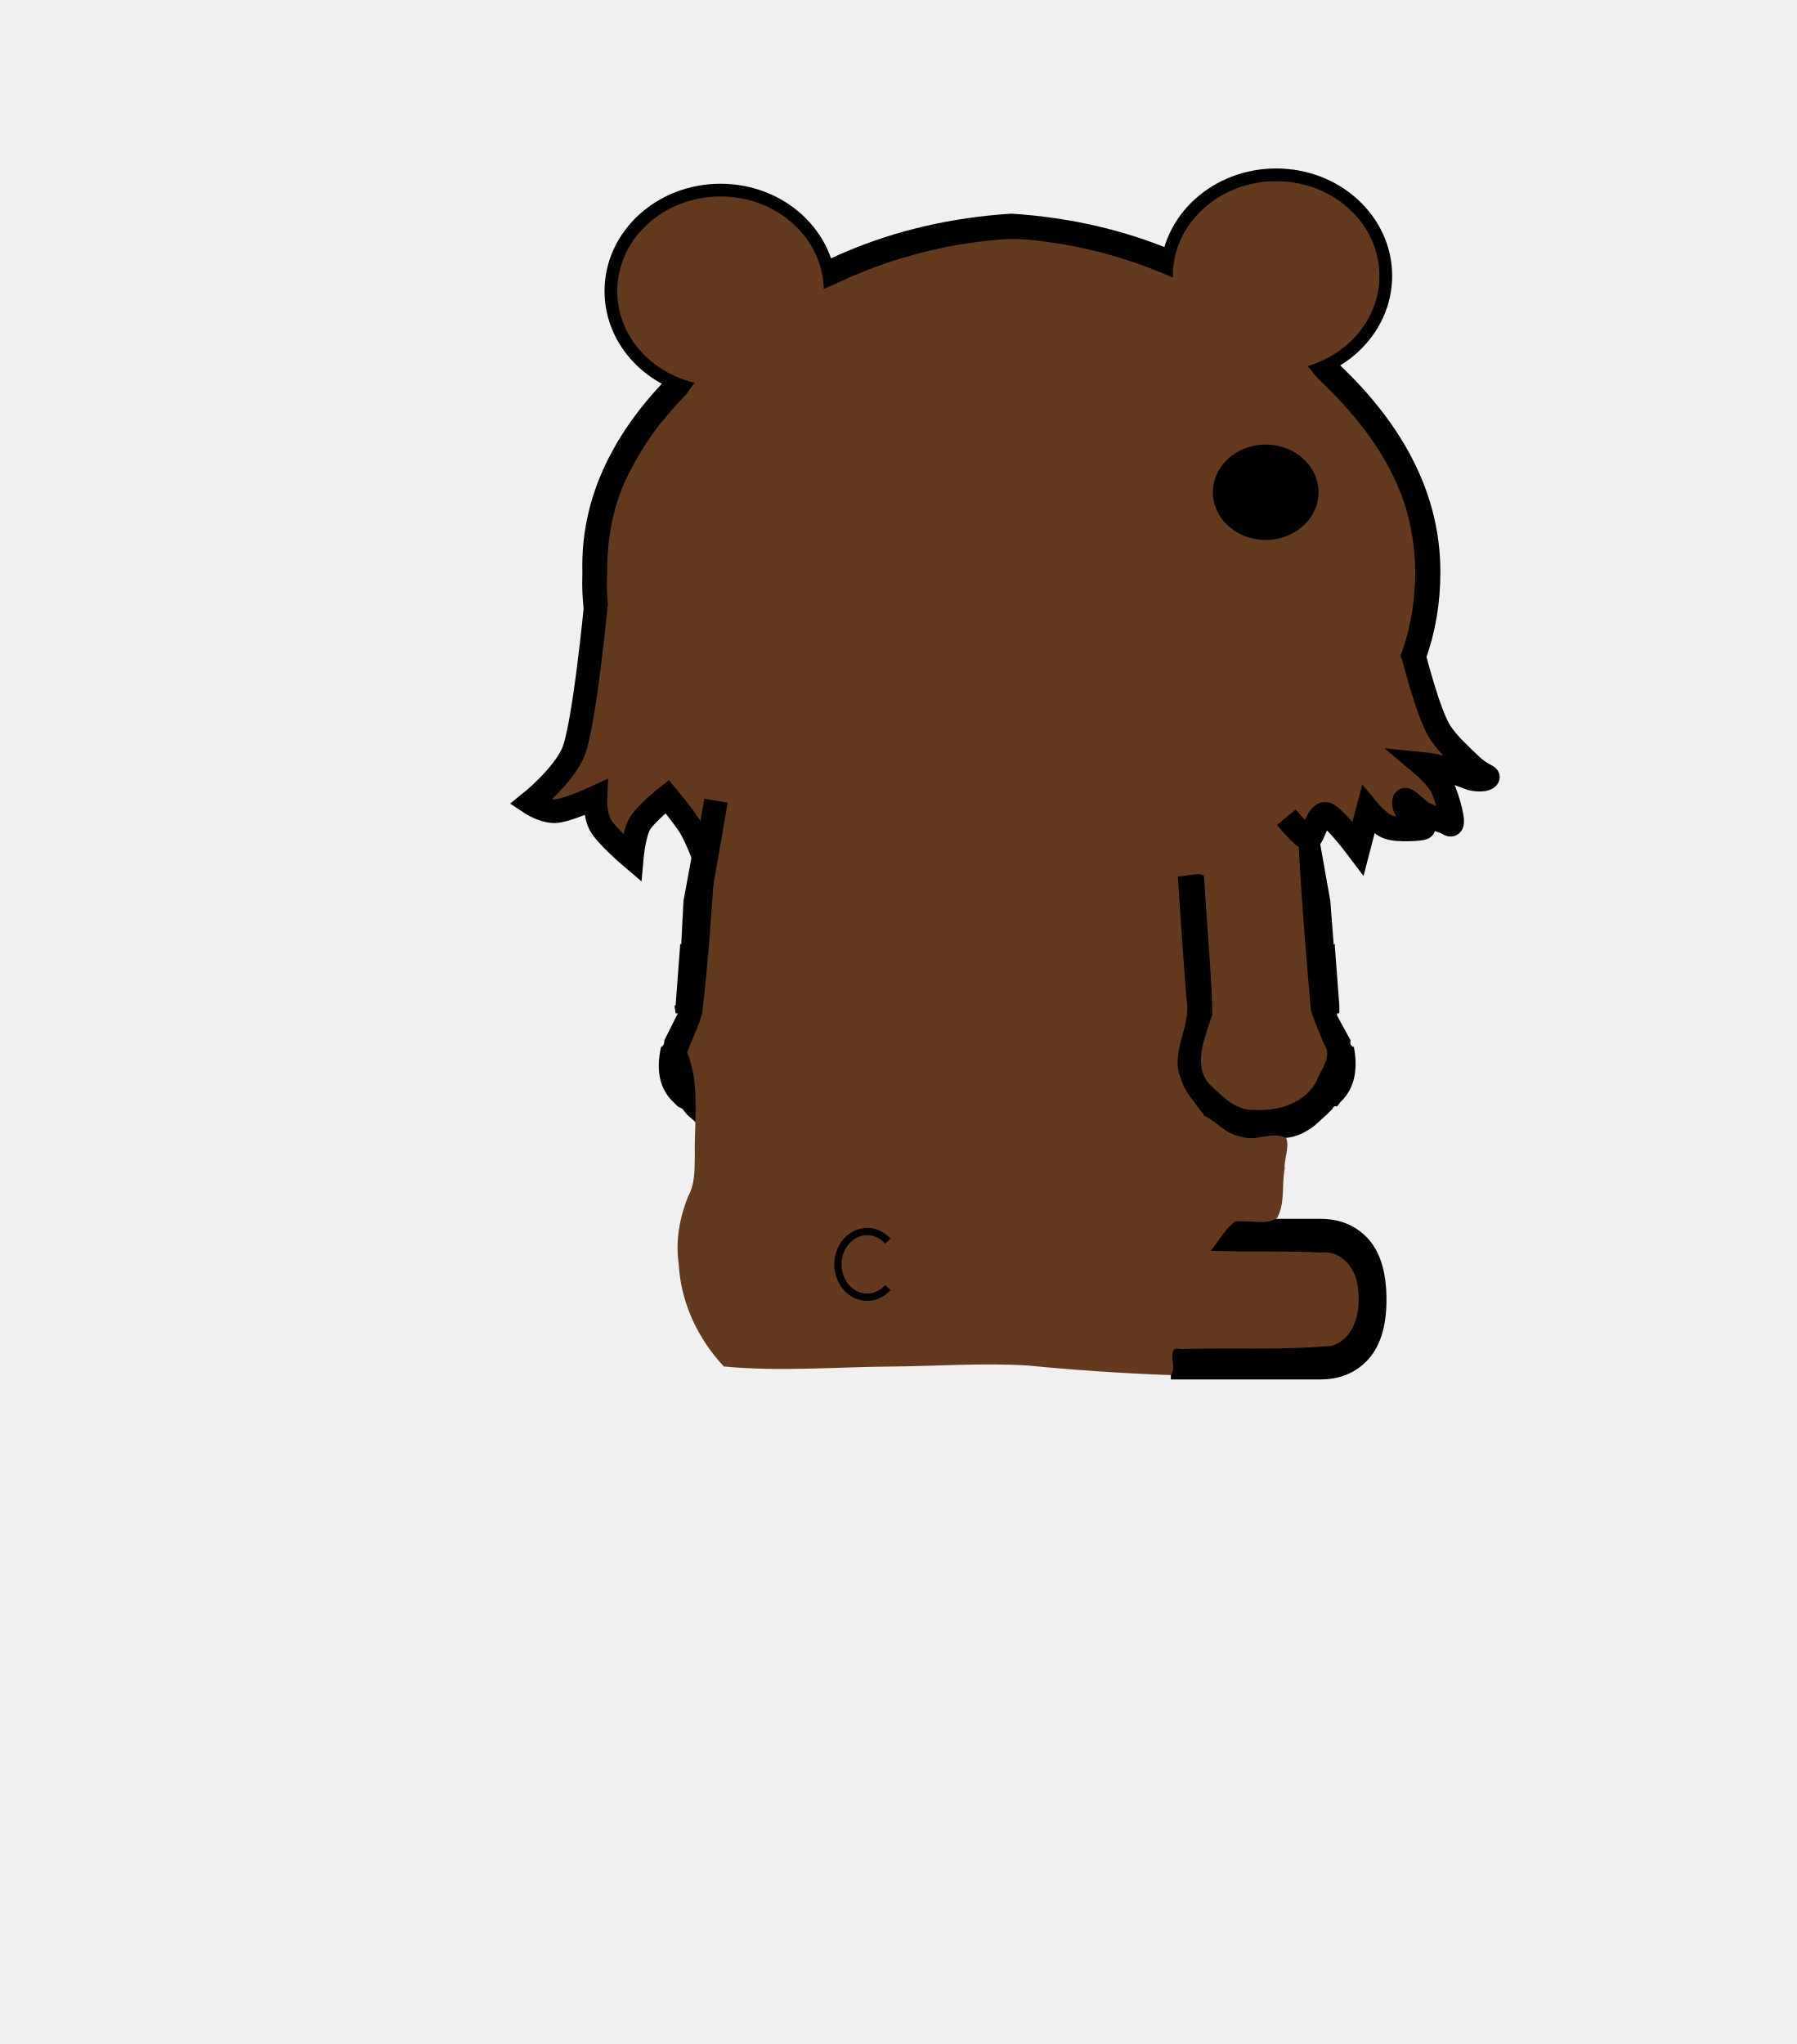
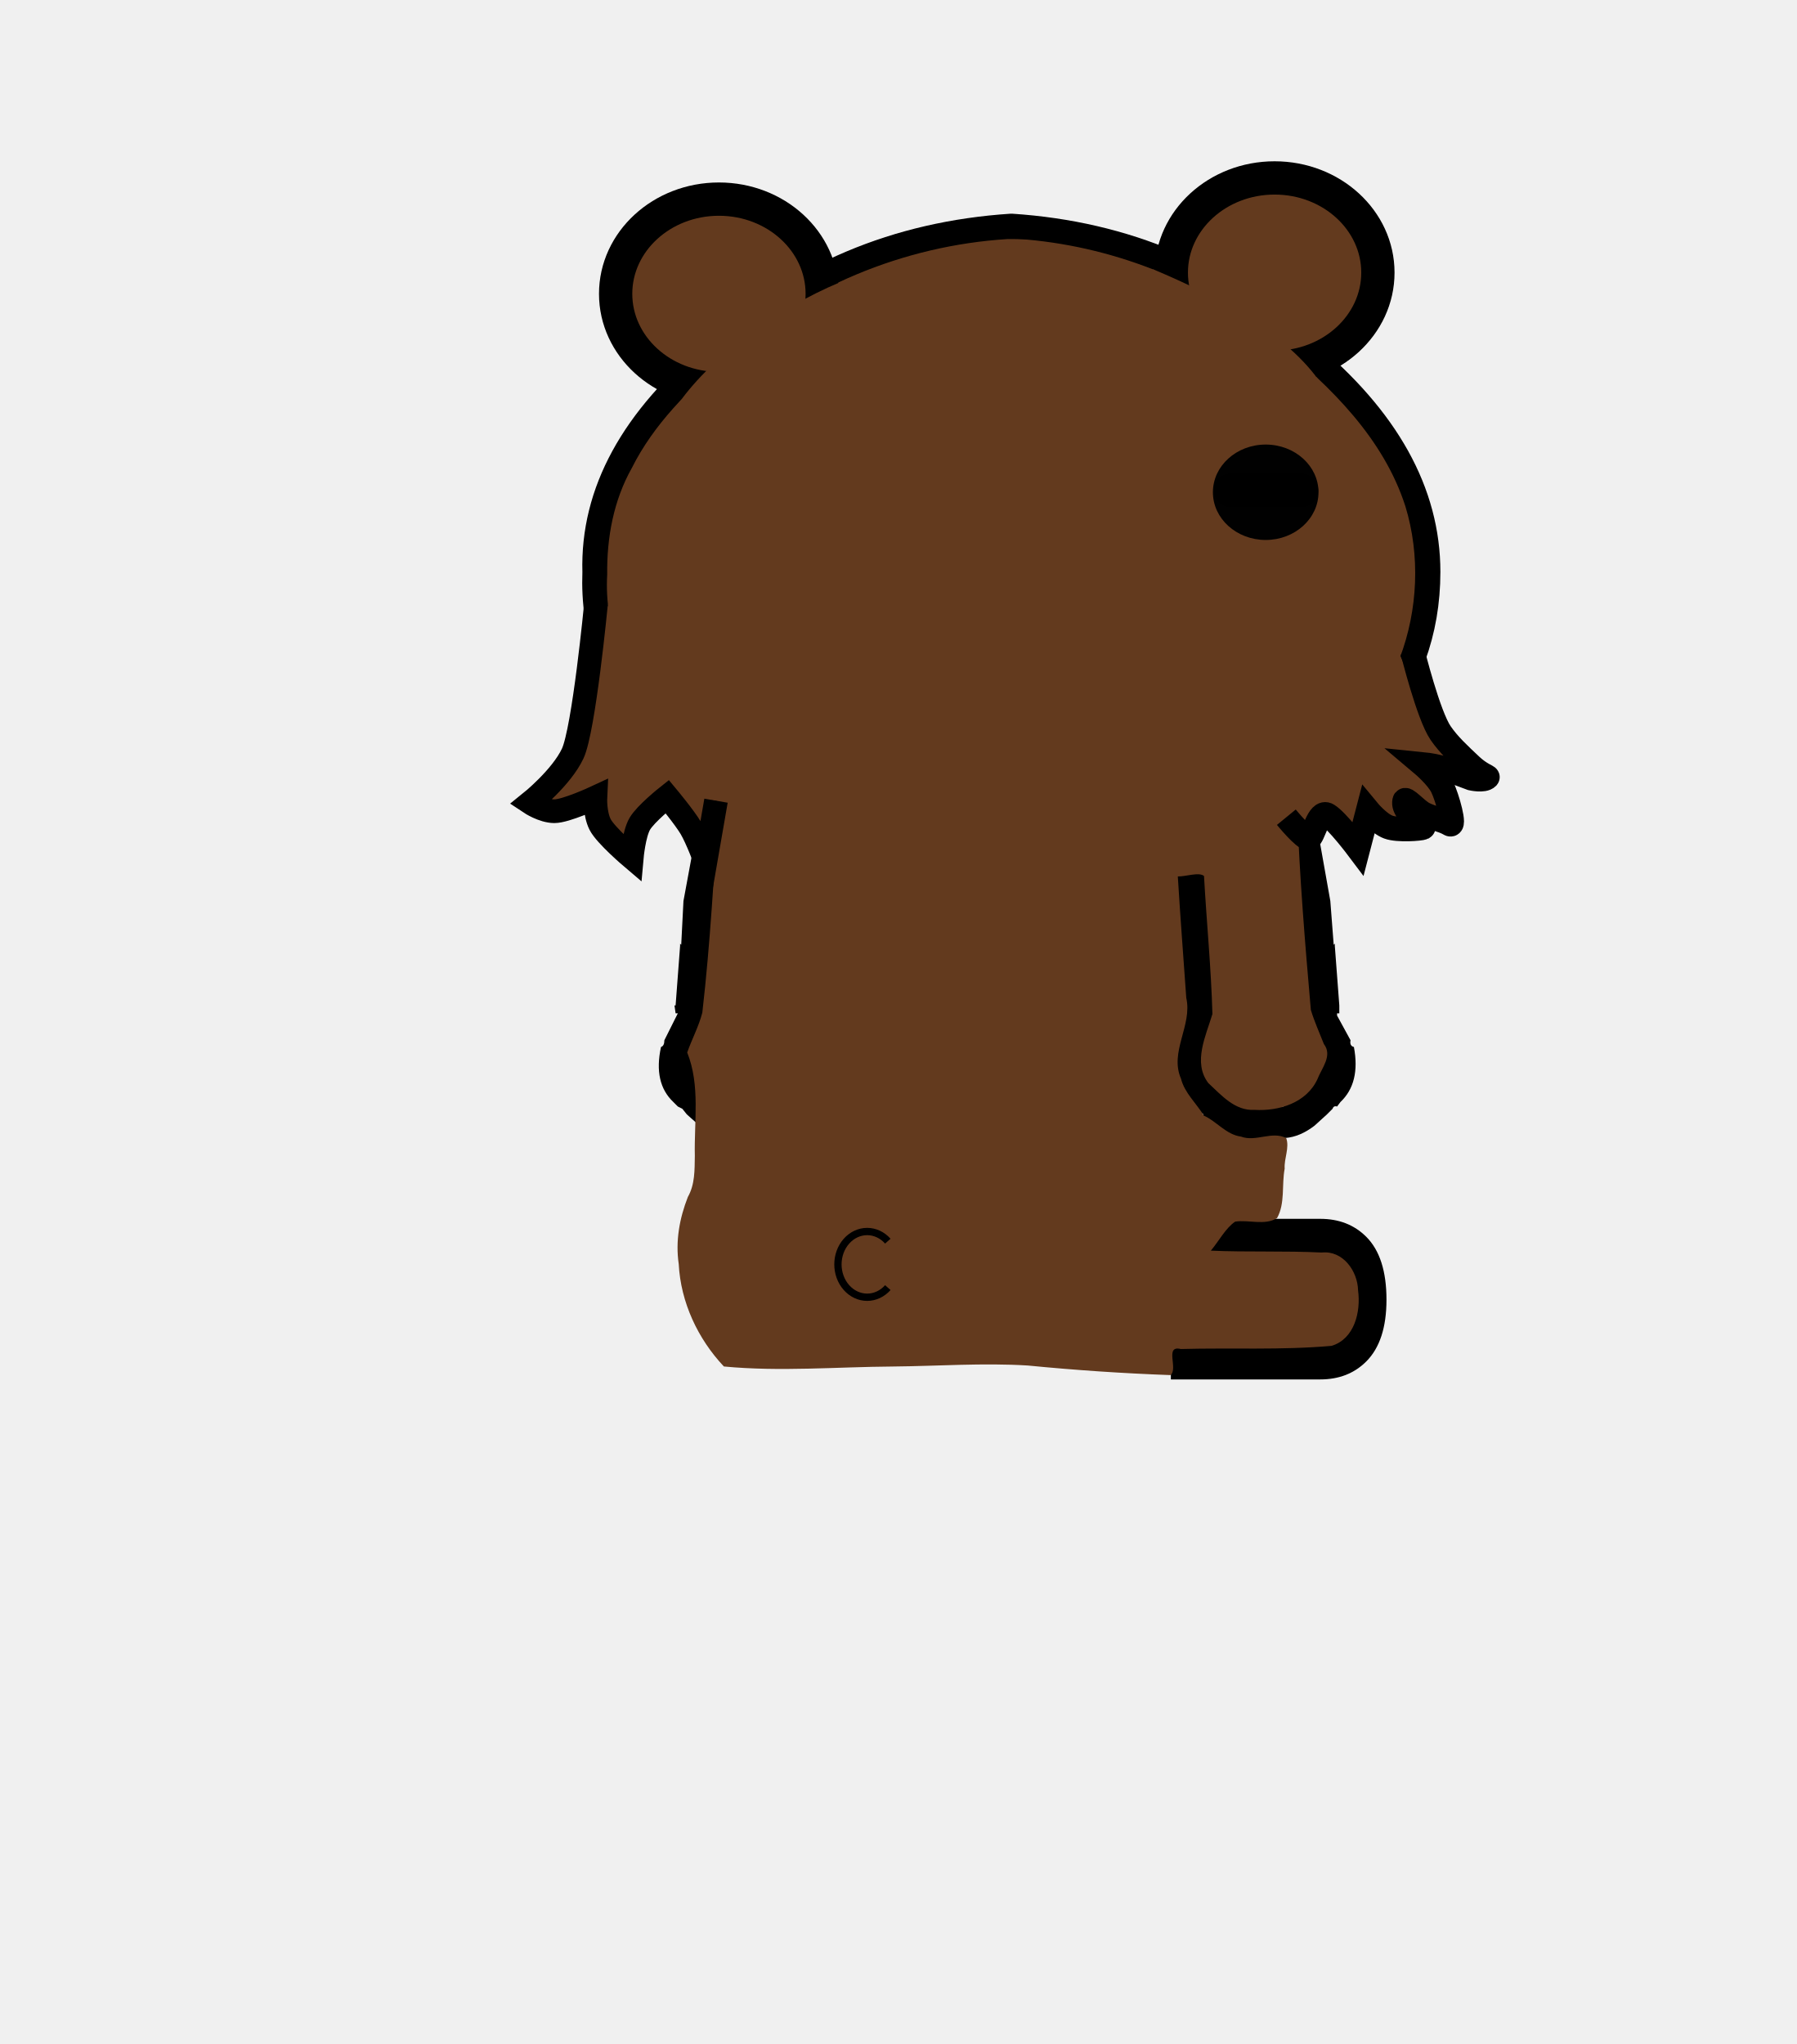
<svg xmlns="http://www.w3.org/2000/svg" xmlns:xlink="http://www.w3.org/1999/xlink" height="182" width="160" version="1.1" id="svg6">
  <defs id="defs3">
    <g id="a">
      <path d="M-15.5-41.55q-2.65-3.1-2.5-7.1-.15-5.3 5.35-9.8Q-7.15-63.5.5-64q7.6.5 13.05 5.55 5.45 4.5 5.45 9.8 0 4-2.6 7.1h.1-.05L13.9-38.5l-.05-.1-.8.05.65 9.65h.15l.25.75.2.5.2.4-.15.45-.3.75-.2.35q-.6.55-1.1.75l-.15.1h-.5q-1.6.3-2.1-.6-1.15-.45-.95-1.9l.4-1.4v-.05l.15-.05-.45-6.45-1.35.1.45 6.3-.5 2q.25 1.65 1.3 2.4-.25.35.15.15 1.1 1.35 3.05.85l.25.05h.2l-.05.45h-.05l-.25 2.95h-.05l-.05.2h-1.9l-1.2 1.55h5.05q.7 0 1.15.4.55.55.55 1.65 0 1.05-.55 1.6-.45.45-1.15.45H7.6v1.2l-6.65-.45-.05-.1-11.55.3-1.6-.15q-1.6-1.8-1.9-3.85l-.1-1.2.05-.95.55-1.85h.1v-.55l.15-.15v-1.35h-.05l-.05-.8v-2.05l-.2-.65-.15-.45.15-.4.25-.5.25-.75h.1l.7-9.65-.85-.05-.4-.05v-.15l-2.05-2.75h.2M-13.8-22l.05.1-.05-.1m3.75-6.45-.05-.05v.05h.05" fill="#fff" fill-rule="evenodd" transform="translate(18.6 64.6)" id="path1" />
      <path d="m13.9-38.5.8 4.5.15 1.95.05-.05v.1l.2 2.65v.35H15v.1l.6 1.1q-.05.25.15.3.3 1.6-.6 2.45l-.15.2q-.15-.05-.2.1l-.25.25-.55.5q-.65.5-1.3.55h-.2l-.25-.05q-1.95.5-3.05-.85-.4.2-.15-.15-1.05-.75-1.3-2.4l.5-2-.45-6.3 1.35-.1.45 6.45-.15.05v.05l-.4 1.4q-.2 1.45.95 1.9.5.9 2.1.6h.5l.15-.1q.5-.2 1.1-.75l.2-.35.3-.75.15-.45-.2-.4-.2-.5-.25-.75h-.15l-.65-9.65.8-.05.05.1m-1.65 18.65h2q1.25 0 2.05.8.9.9.9 2.8 0 1.85-.9 2.75-.8.8-2.05.8H7.6v-1.5h6.6q.7 0 1.15-.45.55-.55.55-1.6 0-1.1-.55-1.65-.45-.4-1.15-.4H9.15l1.2-1.55h1.9M-13.5-24.1l-.45-.4-.2-.25-.2-.1-.2-.2q-.9-.85-.55-2.45.15-.05.15-.3l.55-1.1.05-.1h-.1l-.05-.35h.05l.2-2.65v-.1l.05.05.1-1.95.85-4.6.85.05-.7 9.65h-.1l-.25.75-.25.5-.15.4.15.45.2.65v2.05" fill-rule="evenodd" transform="translate(18.6 64.6)" id="path2" />
      <path d="M3.1 23.05q-2.65-3.1-2.5-7.1-.15-5.3 5.35-9.8Q11.45 1.1 19.1.6q7.6.5 13.05 5.55 5.45 4.5 5.45 9.8 0 4-2.6 7.1" fill="none" stroke="#000" stroke-linecap="round" stroke-linejoin="round" stroke-width="1.2" id="path3" />
    </g>
  </defs>
  <g transform="matrix(2,0,0,2,89.05923,148.2261)" id="g6">
    <use height="51.9" transform="translate(-18.6,-64.6)" width="38.2" xlink:href="#a" id="use3" />
    <path style="fill:#633a1e;stroke-width:0;stroke-linecap:round;stroke-linejoin:round;paint-order:stroke fill markers" d="m 83.283,17.261 c -9.228,0.582 -18.287,4.3 -25.086,10.605 -3.278,2.789 -6.406,5.885 -8.354,9.779 -1.624,2.886 -2.235,6.2 -2.193,9.483 -0.282,4.788 1.636,9.47 4.565,13.168 0.365,0.419 0.633,0.975 0.112,1.408 -0.834,0.823 0.475,1.733 0.852,2.429 0.782,0.899 1.33,2.022 2.151,2.862 0.694,0.319 1.605,0.107 2.245,0.365 -0.404,6.262 -0.738,12.546 -1.455,18.781 -0.314,1.224 -0.931,2.365 -1.346,3.547 1.176,2.937 0.607,6.137 0.679,9.207 -0.023,1.262 0.018,2.531 -0.62,3.656 -0.745,1.902 -1.116,3.935 -0.814,5.973 0.176,3.405 1.706,6.67 4.021,9.123 5.002,0.477 10.037,0.036 15.051,0.003 4.003,-0.036 8.025,-0.336 12.014,-0.089 4.222,0.413 8.459,0.699 12.698,0.853 0.721,-0.541 -0.555,-2.686 0.924,-2.322 4.471,-0.123 8.967,0.113 13.424,-0.282 2.047,-0.615 2.616,-3.046 2.361,-4.933 -0.037,-1.73 -1.348,-3.577 -3.24,-3.376 -3.28,-0.164 -6.639,-0.025 -9.872,-0.168 0.717,-0.841 1.307,-2.004 2.168,-2.584 1.206,-0.186 2.645,0.368 3.728,-0.314 0.738,-1.312 0.403,-2.962 0.68,-4.403 -0.064,-0.895 0.449,-1.879 0.135,-2.723 -1.276,-0.654 -2.703,0.366 -4.025,-0.131 -1.323,-0.173 -2.197,-1.382 -3.307,-1.866 -0.656,-1.1 -1.708,-1.996 -2.038,-3.299 -1.042,-2.374 1.031,-4.755 0.473,-7.183 -0.254,-3.604 -0.533,-7.216 -0.753,-10.817 0.727,0.016 1.887,-0.417 2.332,-0.039 0.227,4.094 0.637,8.211 0.749,12.29 -0.571,1.915 -1.765,4.304 -0.37,6.142 1.164,1.078 2.371,2.498 4.125,2.391 2.162,0.13 4.621,-0.621 5.594,-2.729 0.389,-1.006 1.368,-2.095 0.577,-3.131 -0.393,-1.004 -0.86,-2.027 -1.162,-3.044 -0.516,-5.898 -1.004,-11.833 -1.216,-17.738 -0.062,-0.534 0.092,-1.288 0.815,-0.938 1.303,0.136 1.843,-1.469 2.671,-2.178 0.688,-1.014 1.803,-1.812 2.292,-2.931 -0.161,-0.409 -0.518,-0.811 -0.215,-1.281 1.155,-2.107 2.777,-3.971 3.578,-6.277 1.613,-4.273 1.829,-9.128 0.491,-13.503 -1.939,-6.022 -6.591,-10.604 -11.375,-14.502 -6.243,-5.284 -14.191,-8.508 -22.323,-9.239 -0.58,-0.039 -1.161,-0.057 -1.742,-0.047 z" id="path6" transform="matrix(0.5,0,0,0.5,-41.3205,-72.1)" />
    <g id="g34-3" style="display:inline" transform="matrix(0.5,0,0,0.5,-40.4679,-77.89538)">
      <ellipse style="fill:#010101;fill-opacity:1;stroke:none;stroke-opacity:1" id="path30-8-6" cx="104.581" cy="51.396" rx="4.702" ry="4.248" />
    </g>
    <g id="gikopoipoi_eyes_closed-1-6" style="display:inline;fill:#ffffff" fill="none" stroke="#000000" stroke-linecap="round" stroke-linejoin="round" transform="matrix(0.5,0,0,0.5,-43.77977,-67.11974)">
      <path d="m 108.077,29.676 h 6.3" stroke-width="3" id="path5-5" />
    </g>
    <g id="g45-6" style="display:inline;fill:#633a1e;fill-opacity:1" transform="translate(-61.65197,21.53735)">
      <ellipse style="display:inline;fill:#633a1e;fill-opacity:1;stroke:#000000;stroke-width:1.132;stroke-linecap:round;stroke-linejoin:round;stroke-dasharray:none;stroke-opacity:1;paint-order:stroke fill markers" id="path42-28-8" cx="-73.94" cy="-83.369" rx="4.599" ry="4.215" transform="scale(-1,1)" />
+       <ellipse style="display:inline;fill:none;fill-opacity:1;stroke:#000000;stroke-width:2.964;stroke-linecap:round;stroke-linejoin:round;stroke-dasharray:none;stroke-opacity:1;paint-order:stroke fill markers" id="ellipse43-8-1-0-88-5" cx="113.497" cy="24.274" rx="9.198" ry="8.431" transform="matrix(0.5,0,0,0.5,17.12236,-95.65043)" />
    </g>
    <g id="g47-8" style="display:inline" transform="translate(-0.8820837,-0.673004)">
      <ellipse style="fill:#633a1e;fill-opacity:1;stroke:#000000;stroke-width:1.132;stroke-linecap:round;stroke-linejoin:round;stroke-dasharray:none;stroke-opacity:1;paint-order:stroke fill markers" id="ellipse43-8" cx="-11.567" cy="-60.479" rx="4.599" ry="4.215" />
+       <ellipse style="display:inline;fill:none;fill-opacity:1;stroke:#000000;stroke-width:2.964;stroke-linecap:round;stroke-linejoin:round;stroke-dasharray:none;stroke-opacity:1;paint-order:stroke fill markers" id="ellipse43-8-1-0-88" cx="64.018" cy="26.161" rx="9.198" ry="8.431" transform="matrix(0.5,0,0,0.5,-43.64753,-73.44007)" />
    </g>
    <g id="g37-0" transform="matrix(-0.5,0,0,0.5,40.60601,-76.30186)" style="display:inline">
      <path style="display:inline;fill:#633a1e;fill-opacity:1;stroke:none;stroke-width:0.836;stroke-opacity:1" d="m 45.585,62.76 c 0,0 -1.632,3.876 -2.896,5.561 -0.828,1.104 -2.354,2.918 -3.588,3.986 -0.929,0.804 -1.745,1.028 -1.683,1.088 0.385,0.372 1.644,0.107 1.644,0.107 0,0 2.383,-0.838 3.231,-1.042 0.848,-0.203 1.808,-0.29 1.808,-0.29 0,0 -1.531,1.185 -2.043,2.144 -0.513,0.959 -1.407,3.856 -0.758,3.488 0.649,-0.368 1.895,-0.599 2.666,-0.972 0.771,-0.373 1.297,-1.57 1.376,-1.169 0.078,0.401 -0.035,0.483 -0.329,0.935 -0.295,0.452 -1.234,1.433 -0.998,1.542 0.236,0.11 2.015,0.105 2.991,-0.224 0.977,-0.33 1.296,-0.54 1.296,-0.54 l 0.652,3.059 c 0,0 2.299,-2.984 3.275,-3.523 0.976,-0.539 0.929,2.51 1.406,2.576 0.477,0.066 2.771,-2.551 2.771,-2.551" id="path35-1-0" />
      <path style="display:inline;fill:none;fill-opacity:1;stroke:#000000;stroke-width:2.164;stroke-dasharray:none;stroke-opacity:1" d="m 44.486,62.404 c 0,0 -1.401,5.659 -2.499,7.253 -0.72,1.045 -1.637,1.886 -2.71,2.897 -0.808,0.761 -1.517,0.973 -1.463,1.029 0.334,0.352 1.43,0.101 1.43,0.101 0,0 2.072,-0.793 2.809,-0.986 0.737,-0.192 1.571,-0.275 1.571,-0.275 0,0 -1.331,1.121 -1.776,2.029 -0.446,0.908 -1.223,3.65 -0.659,3.301 0.564,-0.349 1.647,-0.567 2.317,-0.92 0.67,-0.353 1.635,-1.522 1.703,-1.142 0.068,0.38 -0.063,0.6 -0.319,1.027 -0.256,0.427 -1.547,1.249 -1.342,1.353 0.205,0.104 2.248,0.264 3.097,-0.048 0.849,-0.312 1.811,-1.478 1.811,-1.478 l 0.883,3.39 c 0,0 1.862,-2.479 2.71,-2.989 0.848,-0.51 1.264,2.007 1.679,2.07 0.415,0.062 2,-1.873 2,-1.873" id="path35-14" />
    </g>
    <path style="display:inline;fill:none;fill-opacity:1;stroke:#000000;stroke-width:0.51;stroke-dasharray:none;stroke-opacity:1" d="m -18.202,-47.482 c 0,0 -0.418,5.933 -0.932,7.003 -0.513,1.07 -1.942,2.186 -1.942,2.186 0,0 0.576,0.374 1.101,0.378 0.524,0.004 1.878,-0.61 1.878,-0.61 0,0 -0.036,0.715 0.216,1.198 0.251,0.484 1.446,1.472 1.446,1.472 0,0 0.096,-1.048 0.366,-1.5 0.27,-0.452 1.253,-1.212 1.253,-1.212 0,0 0.79,0.922 1.081,1.402 0.291,0.48 0.667,1.478 0.667,1.478 l 0.387,-2.732" id="path36-5-7" />
    <g id="g38-5" transform="matrix(-0.5,0,0,0.5,40.60601,-76.30186)" style="display:inline">
      <path style="display:inline;fill:#633a1e;fill-opacity:1;stroke:none;stroke-width:1.008;stroke-dasharray:none;stroke-opacity:1" d="m 115.988,57.708 c 0,0 1.233,4.367 1.358,5.806 0.125,1.439 1.197,6.196 2.039,7.998 0.842,1.802 3.697,2.99 3.353,4.29 -0.344,1.299 -0.689,0.835 -1.711,0.844 -1.022,0.009 -2.76,-1.758 -3.661,-1.22 -0.901,0.537 0.069,1.43 -0.421,2.399 -0.49,0.968 -1.685,2.93 -2.837,2.617 -1.152,-0.313 -0.17,-1.768 -0.696,-2.673 -0.526,-0.905 -1.287,-2.51 -2.443,-2.427 -1.156,0.084 -1.54,1.846 -2.108,2.807 -0.568,0.961 -0.237,2.604 -1.465,2.621 -1.229,0.016 -0.514,-5.065 -0.514,-5.065" id="path36-4-2" />
      <path style="display:inline;fill:none;fill-opacity:1;stroke:#000000;stroke-width:2.108;stroke-dasharray:none;stroke-opacity:1" d="m 117.199,58.133 c 0,0 1.076,11.202 2.077,13.344 1.001,2.142 3.787,4.376 3.787,4.376 0,0 -1.124,0.749 -2.146,0.757 -1.022,0.009 -3.661,-1.22 -3.661,-1.22 0,0 0.069,1.43 -0.421,2.399 -0.49,0.968 -2.819,2.946 -2.819,2.946 0,0 -0.187,-2.097 -0.713,-3.002 -0.526,-0.905 -2.443,-2.427 -2.443,-2.427 0,0 -1.54,1.846 -2.108,2.807 -0.568,0.961 -1.301,2.958 -1.301,2.958 l -0.937,-5.399" id="path36-0" />
-       <path style="fill:#633a1e;fill-opacity:1;stroke-width:0;stroke-linecap:round;stroke-linejoin:round;paint-order:stroke fill markers" d="m 109.154,39.481 c -2.911,-4.4 -7.617,-7.465 -13.362,-9.865 l -3.986,2.715 12.3,9.909 z" id="path7" />
+       <path style="fill:#633a1e;fill-opacity:1;stroke-width:0;stroke-linecap:round;stroke-linejoin:round;paint-order:stroke fill markers" d="m 110.137,40.718 c -2.911,-4.4 -8.927,-8.812 -14.672,-11.212 l -3.658,2.824 12.3,9.909 z" id="path7" />
    </g>
-     <path style="display:inline;fill:#633a1e;fill-opacity:1;stroke-width:0;stroke-linecap:round;stroke-linejoin:round;paint-order:stroke fill markers" d="m 14.3,-57.014 c -1.456,-2.2 -4.332,-3.794 -7.204,-4.994 l -1.592,1.499 6.15,4.955 z" id="path7-0" />
+     <path style="display:inline;fill:#633a1e;fill-opacity:1;stroke-width:0;stroke-linecap:round;stroke-linejoin:round;paint-order:stroke fill markers" d="m 14.3,-57.014 c -1.456,-2.2 -4.622,-3.912 -7.494,-5.112 l -1.302,1.617 6.15,4.955 z" id="path7-0" />
    <path d="m 72.638,110.624 a 2.6,2.924 0 0 1 -3.68,0 2.6,2.924 0 0 1 0,-4.136 2.6,2.924 0 0 1 3.68,0" fill="#ffffff" fill-rule="evenodd" stroke="#999999" stroke-width="0.65" id="path6-0" style="fill:#633a1e;fill-opacity:1;stroke:#000000;stroke-opacity:1" transform="matrix(0.5,0,0,0.5,-41.3205,-72.1)" />
  </g>
</svg>
